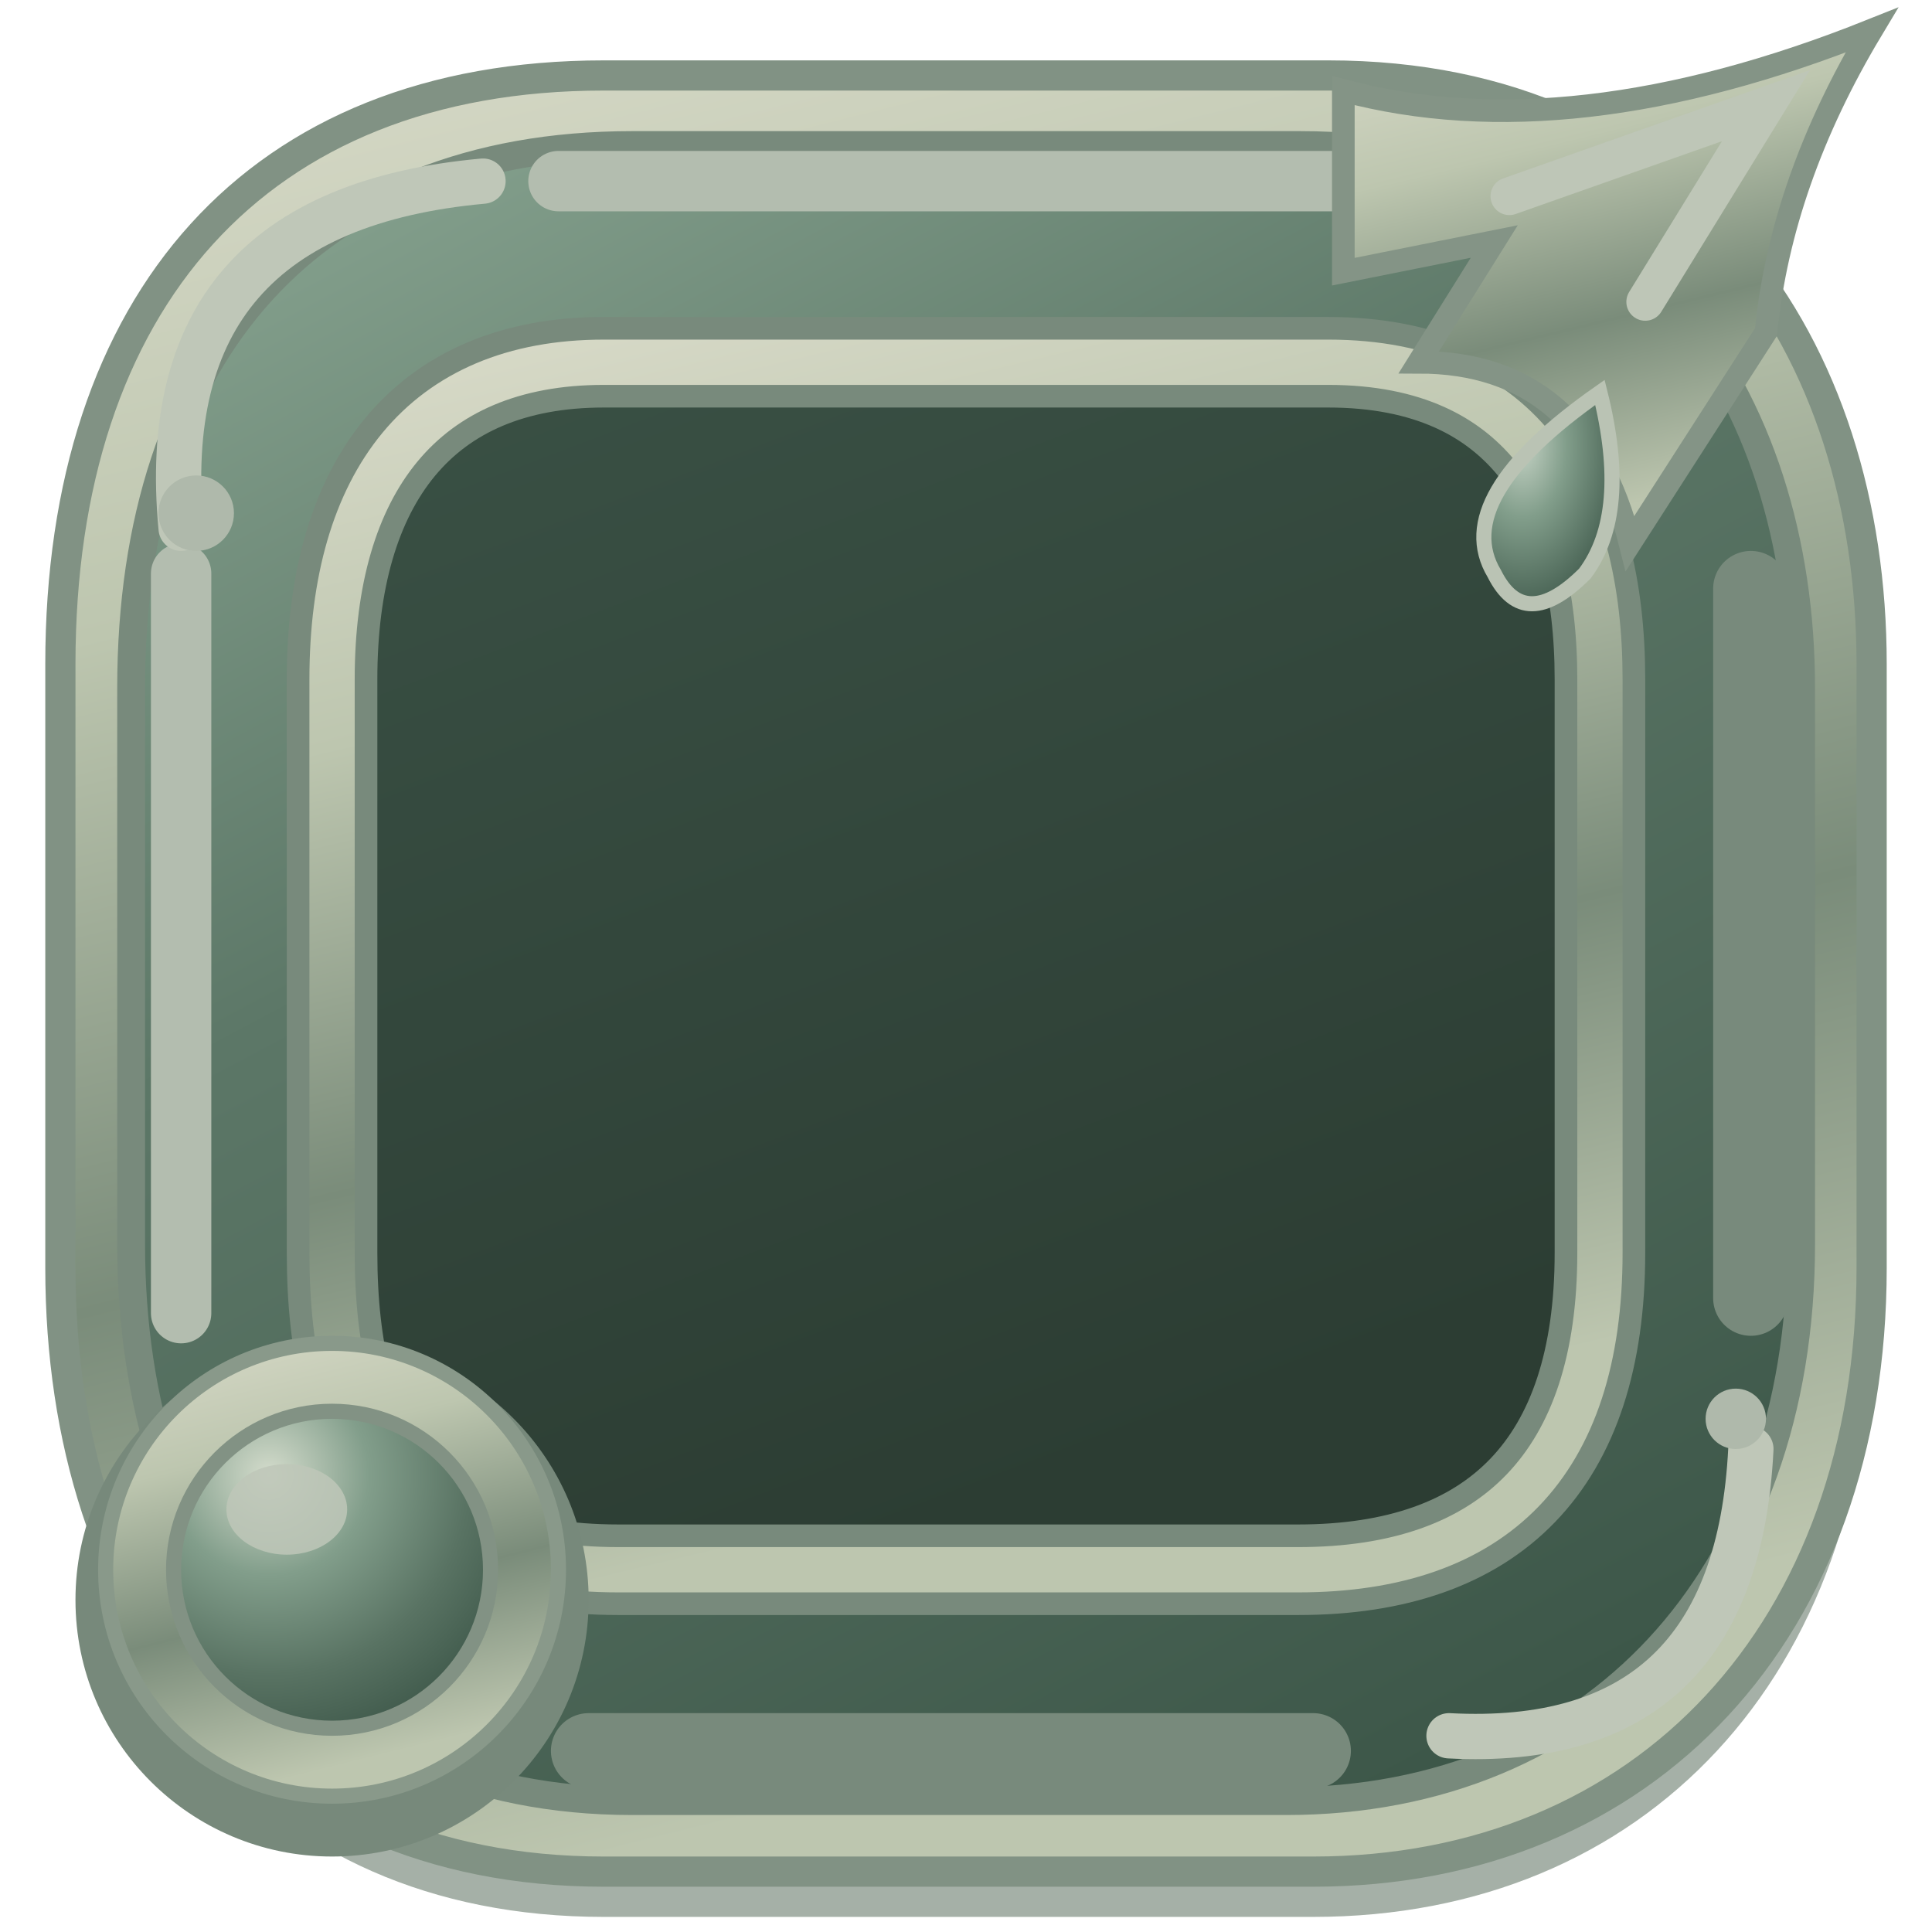
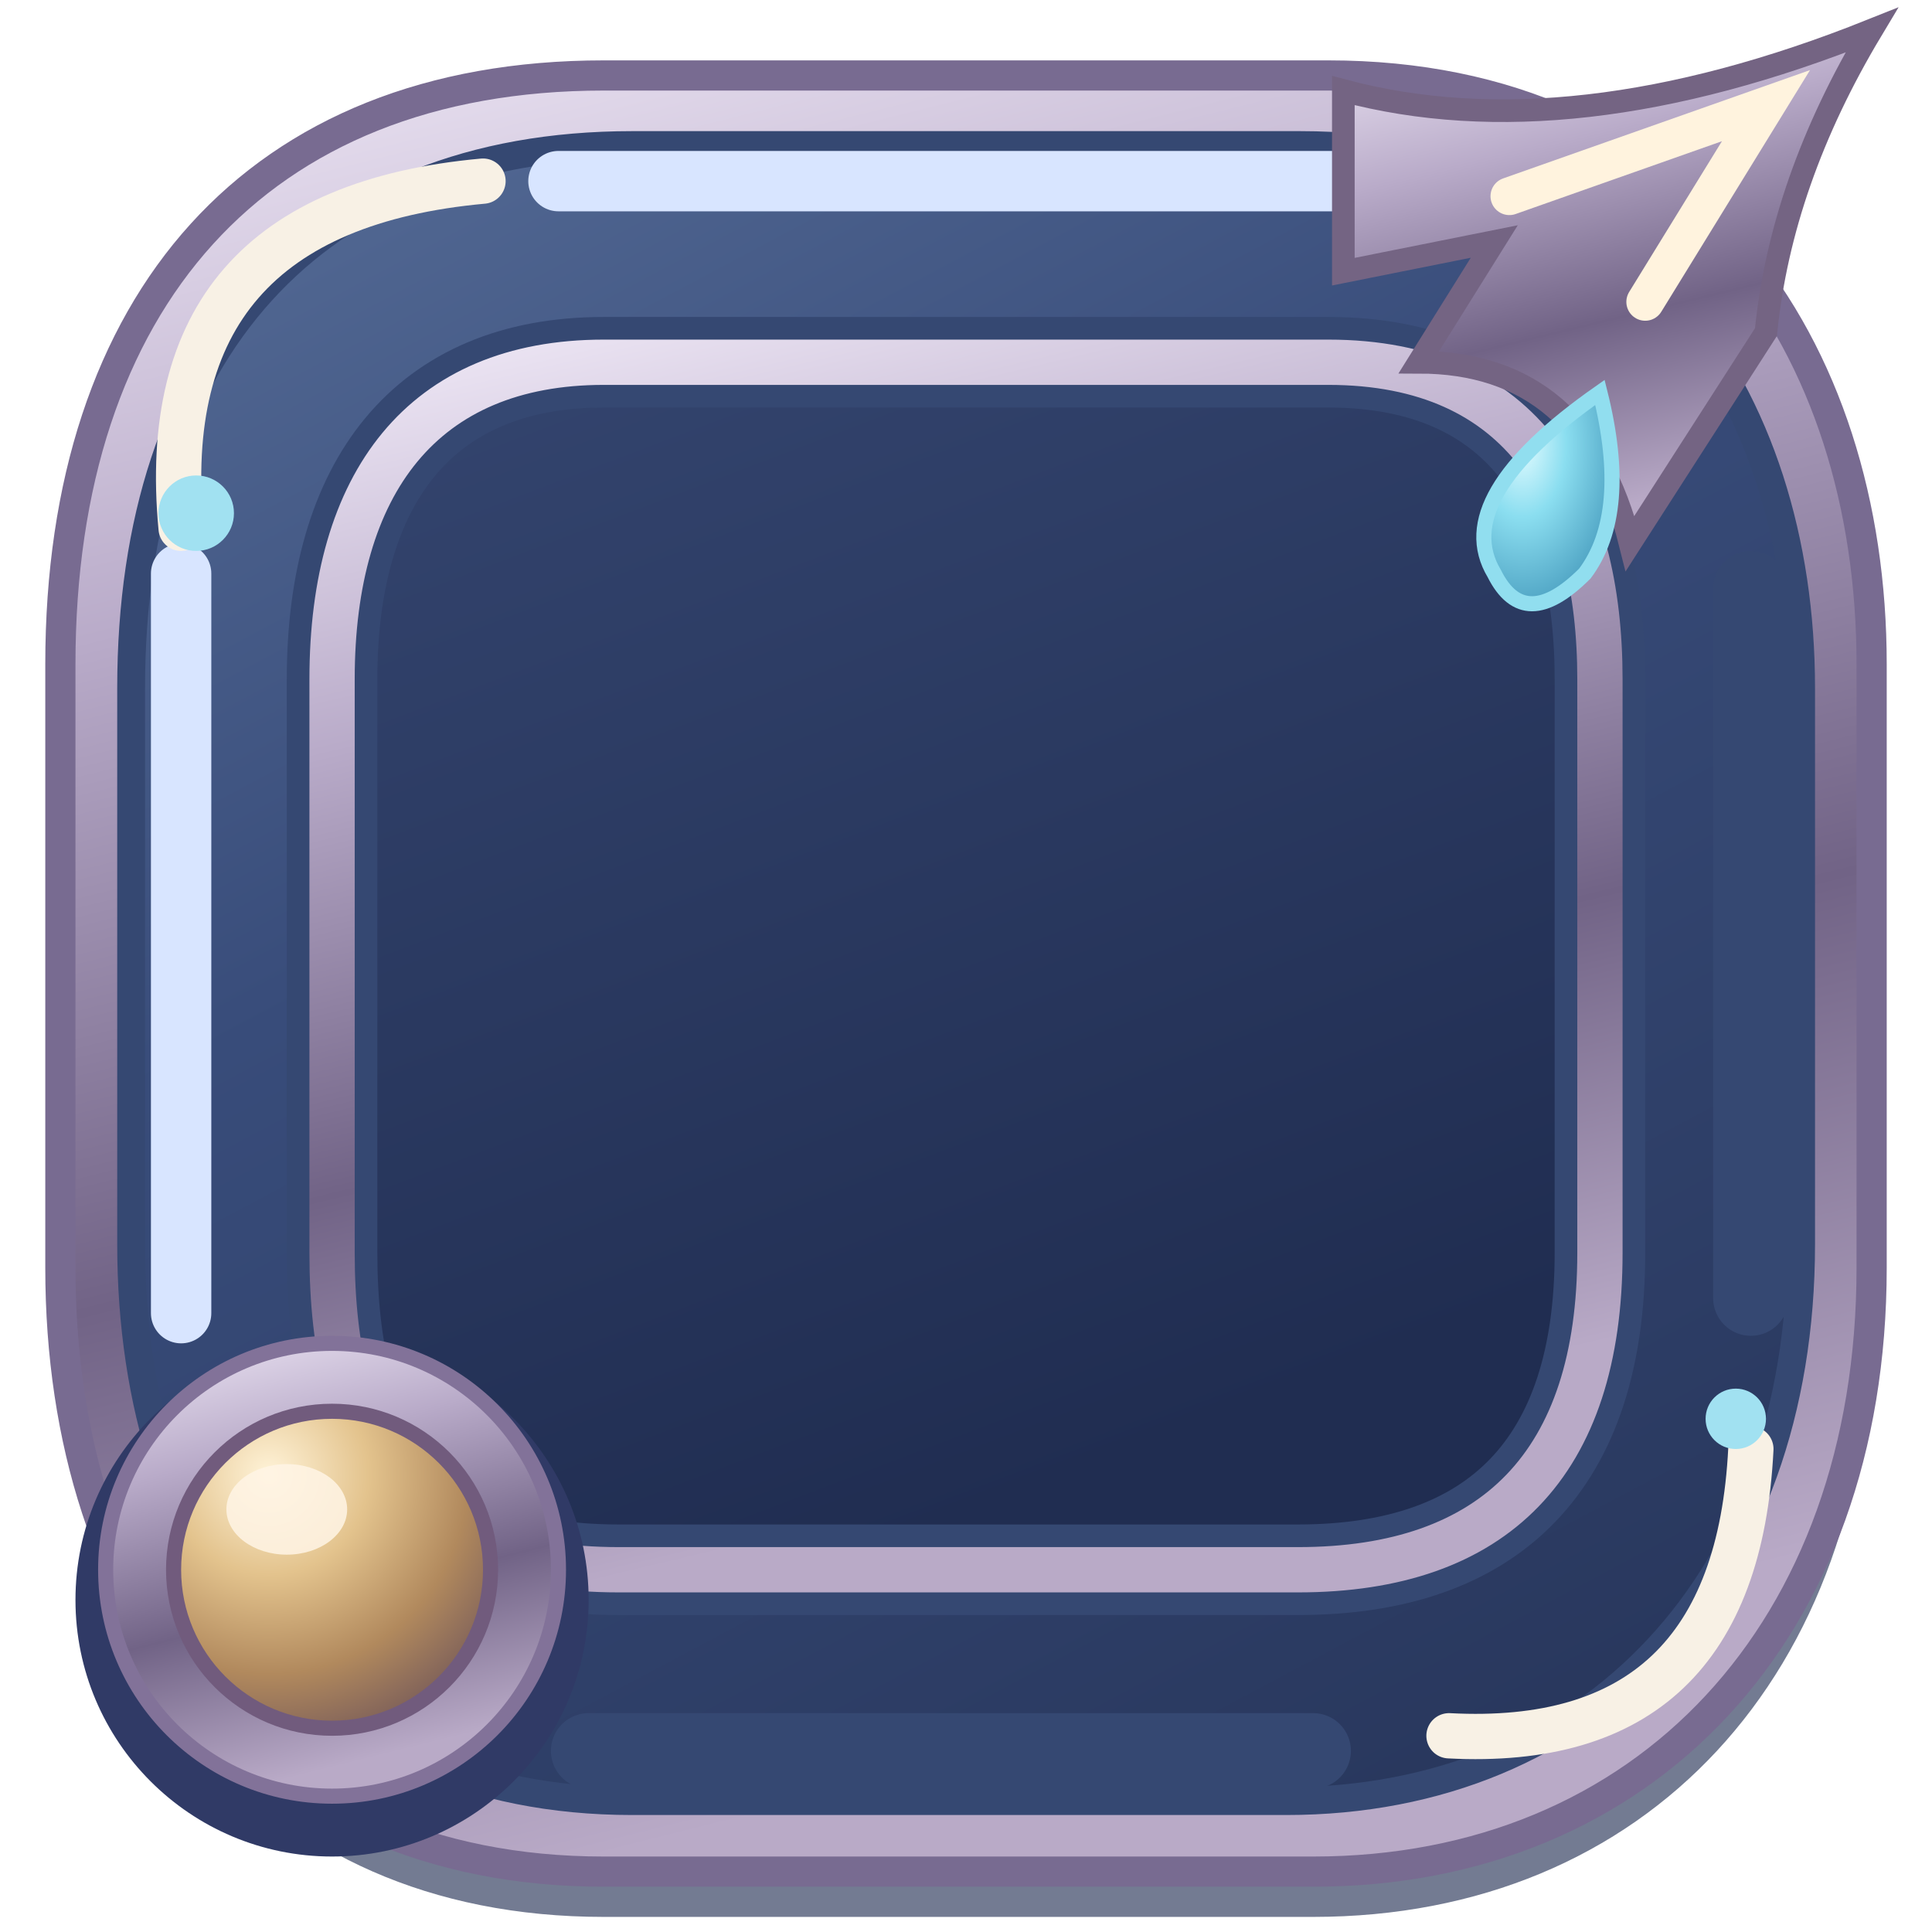
<svg xmlns="http://www.w3.org/2000/svg" width="128" height="128" viewBox="0 0 128 128">
  <defs>
    <linearGradient id="bronze" x1="0" y1="0" x2=".25" y2="1">
-       <stop stop-color="#d8dac8" />
-       <stop offset=".3" stop-color="#bdc6af" />
-       <stop offset=".65" stop-color="#7a8c7a" />
-       <stop offset="1" stop-color="#bdc6af" />
+       <stop stop-color="#eee7f5" />
+       <stop offset=".3" stop-color="#b9abc9" />
+       <stop offset=".65" stop-color="#716386" />
+       <stop offset="1" stop-color="#b9aac7" />
    </linearGradient>
    <linearGradient id="email" x1=".2" y1="0" x2=".75" y2="1">
-       <stop stop-color="#829e8b" />
-       <stop offset=".36" stop-color="#5c7767" />
-       <stop offset="1" stop-color="#3d5749" />
+       <stop stop-color="#506691" />
+       <stop offset=".36" stop-color="#384c7a" />
+       <stop offset="1" stop-color="#29385e" />
    </linearGradient>
    <linearGradient id="profond" x2=".4" y2="1">
-       <stop stop-color="#3a5145" />
-       <stop offset="1" stop-color="#2c3d33" />
+       <stop stop-color="#34456f" />
+       <stop offset="1" stop-color="#202d51" />
    </linearGradient>
    <linearGradient id="ivoire" x2=".4" y2="1">
-       <stop stop-color="#e7e7da" />
-       <stop offset="1" stop-color="#cfd3c2" />
+       <stop stop-color="#faf8ff" />
+       <stop offset="1" stop-color="#e3e5f6" />
    </linearGradient>
    <linearGradient id="violet" x2=".5" y2="1">
-       <stop stop-color="#bdc6b7" />
-       <stop offset=".4" stop-color="#a9b4a5" />
-       <stop offset="1" stop-color="#909f90" />
+       <stop stop-color="#d8c9f6" />
+       <stop offset=".4" stop-color="#9b7bcf" />
+       <stop offset="1" stop-color="#625297" />
    </linearGradient>
    <linearGradient id="argent" x2=".5" y2="1">
-       <stop stop-color="#c1c9ba" />
-       <stop offset=".4" stop-color="#afb9ab" />
-       <stop offset="1" stop-color="#93a293" />
+       <stop stop-color="#e5edff" />
+       <stop offset=".4" stop-color="#adbee1" />
+       <stop offset="1" stop-color="#6c82ae" />
    </linearGradient>
    <radialGradient id="ambre" cx=".3" cy=".2" r=".9">
-       <stop stop-color="#d4dccc" />
-       <stop offset=".35" stop-color="#829e8b" />
-       <stop offset=".7" stop-color="#597363" />
-       <stop offset="1" stop-color="#3d5749" />
+       <stop stop-color="#fff3d8" />
+       <stop offset=".35" stop-color="#e3c38d" />
+       <stop offset=".7" stop-color="#b1895d" />
+       <stop offset="1" stop-color="#765a59" />
    </radialGradient>
    <radialGradient id="verre" cx=".3" cy=".25" r=".85">
-       <stop stop-color="#c4d2c4" />
-       <stop offset=".4" stop-color="#829e8b" />
-       <stop offset="1" stop-color="#3d5749" />
+       <stop stop-color="#e2fbff" />
+       <stop offset=".4" stop-color="#8bdef0" />
+       <stop offset="1" stop-color="#4398bb" />
    </radialGradient>
  </defs>
-   <path d="M40 5H88C112 5 124 23 124 44V84C124 108 109 124 87 124H40C17 124 4 107 4 84V44C4 20 17 5 40 5Z" transform="translate(0 3)" fill="#748678" opacity=".65" />
-   <path d="M40 5H88C112 5 124 23 124 44V84C124 108 109 124 87 124H40C17 124 4 107 4 84V44C4 20 17 5 40 5Z" fill="url(#bronze)" stroke="#819284" stroke-width="2" />
-   <path d="M40 5H88C112 5 124 23 124 44V84C124 108 109 124 87 124H40C17 124 4 107 4 84V44C4 20 17 5 40 5Z" transform="translate(5 5) scale(.922)" fill="url(#email)" stroke="#788a7c" stroke-width="2" />
-   <path d="M37 12H89M12 38V87" fill="none" stroke="#b3bdaf" stroke-width="4" stroke-linecap="round" />
-   <path d="M39 116H87M116 39V86" fill="none" stroke="#788a7c" stroke-width="5" stroke-linecap="round" />
-   <path d="M40 24H88C101 24 106 33 106 45V83C106 97 99 104 86 104H41C27 104 22 96 22 83V45C22 32 28 24 40 24Z" fill="url(#profond)" stroke="#788a7c" stroke-width="6" />
+   <path d="M40 5H88C112 5 124 23 124 44V84C124 108 109 124 87 124H40C17 124 4 107 4 84V44C4 20 17 5 40 5Z" transform="translate(0 3)" fill="#283457" opacity=".65" />
+   <path d="M40 5H88C112 5 124 23 124 44V84C124 108 109 124 87 124H40C17 124 4 107 4 84V44C4 20 17 5 40 5Z" fill="url(#bronze)" stroke="#786b91" stroke-width="2" />
+   <path d="M40 5H88C112 5 124 23 124 44V84C124 108 109 124 87 124H40C17 124 4 107 4 84V44C4 20 17 5 40 5Z" transform="translate(5 5) scale(.922)" fill="url(#email)" stroke="#354872" stroke-width="2" />
+   <path d="M37 12H89M12 38V87" fill="none" stroke="#d8e5ff" stroke-width="4" stroke-linecap="round" />
+   <path d="M39 116H87M116 39V86" fill="none" stroke="#354872" stroke-width="5" stroke-linecap="round" />
+   <path d="M40 24H88C101 24 106 33 106 45V83C106 97 99 104 86 104H41C27 104 22 96 22 83V45C22 32 28 24 40 24Z" fill="url(#profond)" stroke="#354872" stroke-width="6" />
  <path d="M40 24H88C101 24 106 33 106 45V83C106 97 99 104 86 104H41C27 104 22 96 22 83V45C22 32 28 24 40 24Z" fill="none" stroke="url(#bronze)" stroke-width="3" />
-   <path d="M12 35Q10 14 32 12M96 115Q115 116 116 96" fill="none" stroke="#bfc7b8" stroke-width="3" stroke-linecap="round" />
-   <path d="M89 6Q104 10 124 2Q118 12 117 22L108 36Q105 24 94 24L99 16L89 18Z" fill="url(#bronze)" stroke="#849486" stroke-width="1.5" />
-   <path d="M100 13L117 7L109 20" fill="none" stroke="#bec6b7" stroke-width="2.5" stroke-linecap="round" />
-   <path d="M106 26Q96 33 99 38Q101 42 105 38Q108 34 106 26Z" fill="url(#verre)" stroke="#bac3b4" stroke-width="1" />
-   <circle cx="22" cy="106" r="17" fill="#77897b" />
-   <circle cx="22" cy="104" r="15" fill="url(#bronze)" stroke="#89998a" stroke-width="1" />
-   <circle cx="22" cy="104" r="10.5" fill="url(#ambre)" stroke="#829284" stroke-width="1" />
-   <ellipse cx="19" cy="100" rx="4" ry="3" fill="#bec7b8" opacity=".85" />
-   <circle cx="13" cy="34" r="2.5" fill="#afb9ab" />
-   <circle cx="115" cy="94" r="2" fill="#afb9ab" />
+   <path d="M12 35Q10 14 32 12M96 115Q115 116 116 96" fill="none" stroke="#f8f1e5" stroke-width="3" stroke-linecap="round" />
+   <path d="M89 6Q104 10 124 2Q118 12 117 22L108 36Q105 24 94 24L99 16L89 18Z" fill="url(#bronze)" stroke="#746483" stroke-width="1.5" />
+   <path d="M100 13L117 7L109 20" fill="none" stroke="#fff3de" stroke-width="2.5" stroke-linecap="round" />
+   <path d="M106 26Q96 33 99 38Q101 42 105 38Q108 34 106 26Z" fill="url(#verre)" stroke="#91deef" stroke-width="1" />
+   <circle cx="22" cy="106" r="17" fill="#303a66" />
+   <circle cx="22" cy="104" r="15" fill="url(#bronze)" stroke="#827299" stroke-width="1" />
+   <circle cx="22" cy="104" r="10.5" fill="url(#ambre)" stroke="#715b7d" stroke-width="1" />
+   <ellipse cx="19" cy="100" rx="4" ry="3" fill="#fff5e5" opacity=".85" />
+   <circle cx="13" cy="34" r="2.5" fill="#a1e1f1" />
+   <circle cx="115" cy="94" r="2" fill="#a1e1f1" />
</svg>
